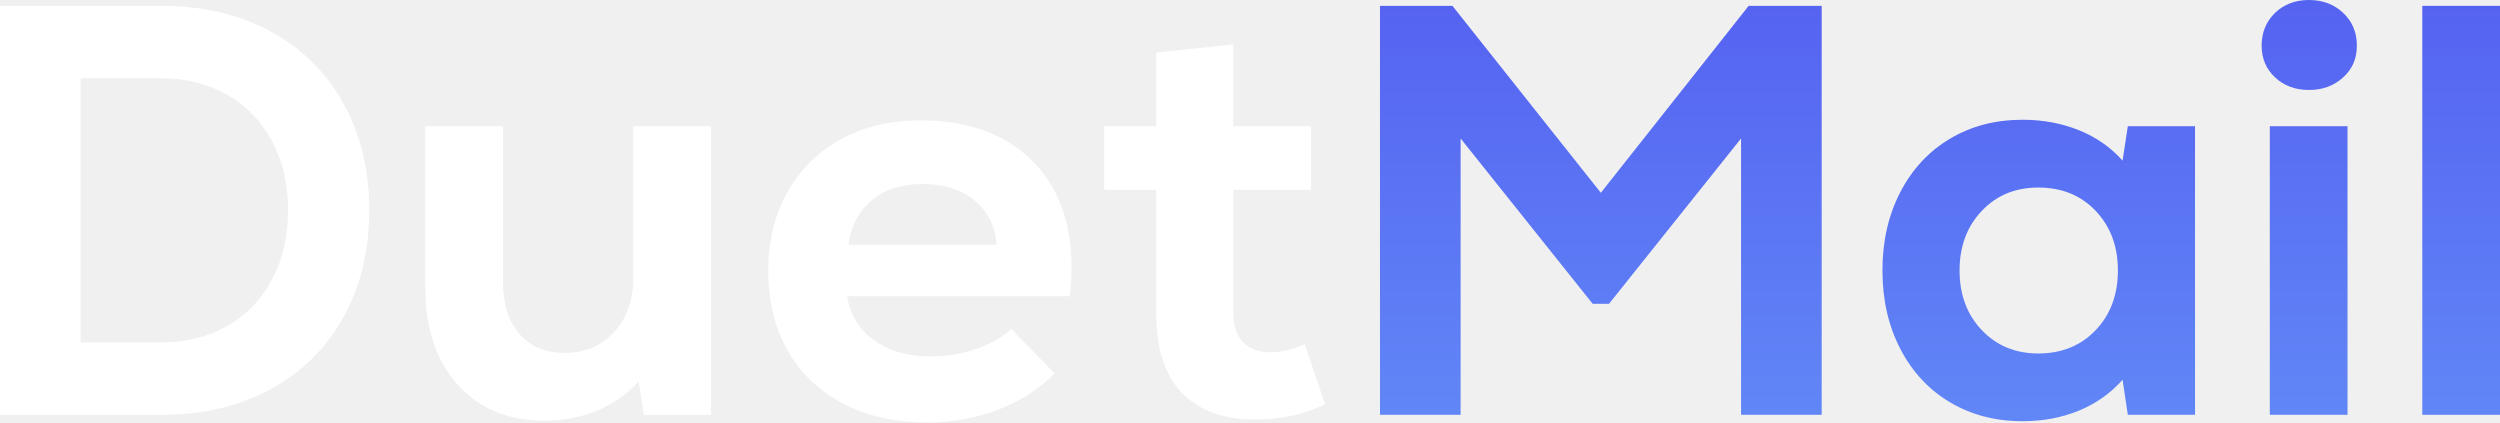
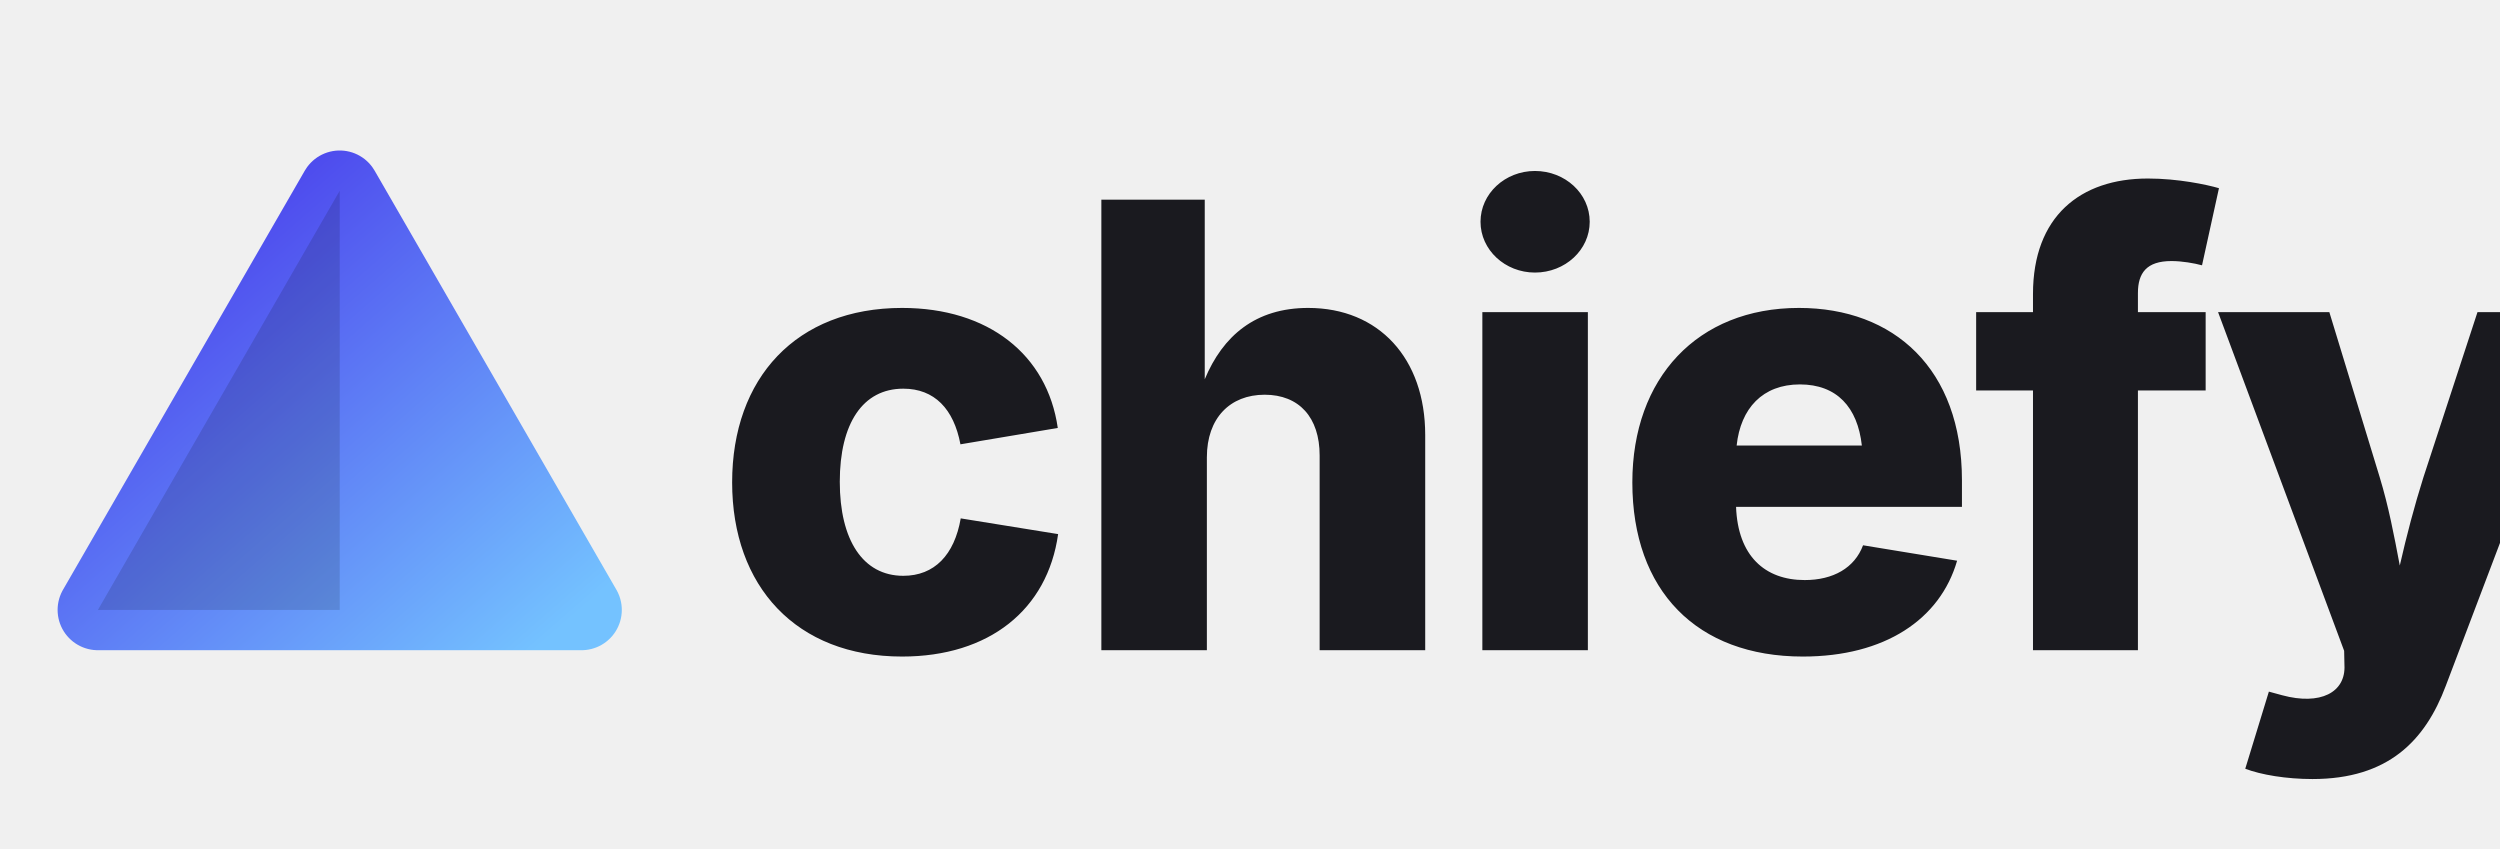
- <svg xmlns="http://www.w3.org/2000/svg" xmlns:xlink="http://www.w3.org/1999/xlink" id="Layer_2" viewBox="0 0 2088.28 352.86">
+ <svg xmlns="http://www.w3.org/2000/svg" width="807.429" height="274" viewBox="0 0 807.429 274" role="img" aria-labelledby="title desc" data-chiefy-asset="horizontal" data-chiefy-type-size="200" data-chiefy-gem-height-ratio="0.82" data-chiefy-gap-ratio="0.13" data-chiefy-clearspace-ratio="1">
  <defs>
-     <style>.cls-1{fill:url(#linear-gradient-4);}.cls-2{fill:url(#linear-gradient-3);}.cls-3{fill:url(#linear-gradient-2);}.cls-4{fill:url(#linear-gradient);}.cls-5{fill:#fff;}</style>
-     <linearGradient id="linear-gradient" x1="1337.2" y1="826.51" x2="1337.2" y2="-600.23" gradientTransform="translate(0 332.45) scale(1 -1)" gradientUnits="userSpaceOnUse">
+     <linearGradient id="chiefy-gradient" x1="0" y1="0" x2="1" y2="1">
      <stop offset="0" stop-color="#4530ea" />
      <stop offset="1" stop-color="#74c2ff" />
    </linearGradient>
-     <linearGradient id="linear-gradient-2" x1="1702.98" x2="1702.98" xlink:href="#linear-gradient" />
-     <linearGradient id="linear-gradient-3" x1="1928.95" x2="1928.95" y2="-600.23" xlink:href="#linear-gradient" />
-     <linearGradient id="linear-gradient-4" x1="2055.83" x2="2055.83" xlink:href="#linear-gradient" />
  </defs>
-   <g id="Layer_1-2">
-     <path class="cls-5" d="M0,4.88h134.7c34.48,0,64.82,7.08,91.02,21.23,26.18,14.16,46.52,34.16,61,60.03,14.47,25.86,21.72,55.72,21.72,89.55s-7.25,63.69-21.72,89.56c-14.48,25.86-34.82,45.87-61,60.03-26.19,14.16-56.54,21.23-91.02,21.23H0V4.88h0ZM134.7,285.99c20.81,0,39.2-4.56,55.15-13.67,15.94-9.1,28.38-22.03,37.34-38.8,8.94-16.75,13.42-36.03,13.42-57.83s-4.48-41.07-13.42-57.83c-8.95-16.76-21.48-29.69-37.58-38.8-16.11-9.11-34.4-13.66-54.9-13.66h-67.35v220.59h67.35,0Z" />
-     <path class="cls-5" d="M382.38,321.37c-18.06-20.01-27.09-47.09-27.09-81.25V105.42h64.91v130.8c0,18.22,4.64,32.54,13.91,42.95s21.72,15.62,37.34,15.62c17.24,0,31.15-5.86,41.73-17.57,10.57-11.71,15.86-26.84,15.86-45.39v-126.4h64.91v241.09h-56.13l-4.39-27.82c-9.44,10.42-20.91,18.47-34.4,24.16-13.5,5.69-28.23,8.54-44.17,8.54-30.26,0-54.41-10.01-72.47-30.02h-.01Z" />
-     <path class="cls-5" d="M704.47,337.24c-20.01-10.41-35.46-25.13-46.36-44.17-10.9-19.03-16.35-41.23-16.35-66.61s5.29-46.6,15.86-65.64,25.45-33.84,44.66-44.41c19.2-10.57,41.32-15.86,66.37-15.86,39.36,0,70.28,10.98,92.73,32.94s33.67,51.98,33.67,90.04c0,7.49-.49,15.45-1.47,23.91h-185.94c2.27,15.3,9.68,27.5,22.21,36.6,12.52,9.11,28.38,13.67,47.58,13.67,13.01,0,25.54-2.03,37.58-6.1,12.03-4.07,21.96-9.68,29.77-16.84l36.11,37.09c-12.69,13.02-28.3,23.1-46.85,30.26-18.55,7.16-38.24,10.74-59.05,10.74-27.01,0-50.51-5.21-70.52-15.62h0ZM832.58,204.49c-1.3-15.62-7.49-27.98-18.54-37.09-11.07-9.1-25.55-13.66-43.44-13.66s-31.32,4.48-42.22,13.42c-10.9,8.95-17.49,21.4-19.76,37.34h123.96Z" />
-     <path class="cls-5" d="M987.53,328.45c-14.48-14.64-21.72-37.09-21.72-67.35v-102.48h-43.44v-53.2h43.44v-61.49l64.42-6.83v68.32h64.91v53.2h-64.91v102.48c0,10.74,2.69,18.96,8.06,24.64,5.37,5.7,12.93,8.54,22.69,8.54s19.03-2.28,28.8-6.84l17.08,50.27c-9.76,4.56-19.28,7.81-28.55,9.76-9.27,1.95-19.44,2.93-30.5,2.93-25.71,0-45.8-7.32-60.27-21.96h-.01Z" />
-     <path class="cls-4" d="M1152.72,4.88h60.52l123.96,156.17L1460.67,4.88h61.01v341.62h-67.35V115.66l-110.3,138.11h-13.66l-110.3-138.11v230.84h-67.35V4.88h0Z" />
-     <path class="cls-3" d="M1628.8,336.01c-17.73-10.57-31.56-25.45-41.48-44.66-9.93-19.19-14.89-40.99-14.89-65.4s4.96-46.2,14.89-65.4c9.92-19.19,23.75-34.08,41.48-44.66,17.73-10.57,37.98-15.86,60.76-15.86,16.91,0,32.61,2.93,47.09,8.78,14.47,5.86,26.6,14.32,36.36,25.38l4.39-28.8h56.13v241.09h-56.13l-4.39-29.28c-10.09,11.39-22.29,20.01-36.6,25.86-14.32,5.86-29.94,8.79-46.85,8.79-22.78,0-43.03-5.29-60.76-15.86v.02ZM1655.4,275.74c12.36,13.02,28.13,19.52,47.34,19.52s35.46-6.5,47.83-19.52c12.36-13.01,18.54-29.6,18.54-49.78s-6.18-36.76-18.54-49.78c-12.37-13.01-28.31-19.52-47.83-19.52s-34.98,6.51-47.34,19.52c-12.37,13.02-18.55,29.61-18.55,49.78s6.18,36.77,18.55,49.78Z" />
-     <path class="cls-2" d="M1900.39,10.74c7.48-7.16,16.92-10.74,28.31-10.74s20.9,3.58,28.55,10.74c7.64,7.16,11.47,16.27,11.47,27.33s-3.83,19.61-11.47,26.59c-7.65,7-17.17,10.49-28.55,10.49s-20.82-3.49-28.31-10.49c-7.49-6.99-11.22-15.86-11.22-26.59s3.74-20.17,11.22-27.33ZM1896,105.42h64.91v241.09h-64.91V105.42h0Z" />
-     <path class="cls-1" d="M2023.37,4.88h64.91v341.62h-64.91V4.88Z" />
-   </g>
+   <style>
+     @font-face {
+       font-family: "Chiefy Manrope";
+       font-style: normal;
+       font-weight: 200 800;
+       font-display: block;
+       src: url("../fonts/manrope-variable.woff2") format("woff2-variations");
+     }
+     .chiefy-wordmark {
+       font-family: "Chiefy Manrope", Manrope, ui-sans-serif, system-ui, -apple-system, BlinkMacSystemFont, "Segoe UI", sans-serif;
+       font-weight: 800;
+       letter-spacing: -0.02em;
+     }
+   </style>
+   <svg x="16" y="46" width="187.429" height="164" viewBox="14 14 72 63" fill="none" aria-hidden="true">
+     <path d="M50 20 L80 72 H20 Z" fill="url(#chiefy-gradient)" stroke="url(#chiefy-gradient)" stroke-width="10" stroke-linejoin="round" />
+     <path d="M50 20 L50 72 H20 Z" fill="#000000" fill-opacity="0.14" />
+   </svg>
+   <text class="chiefy-wordmark" x="229.429" y="210" font-size="200" letter-spacing="-0.02em" fill="#1a1a1f">chiefy</text>
</svg>
